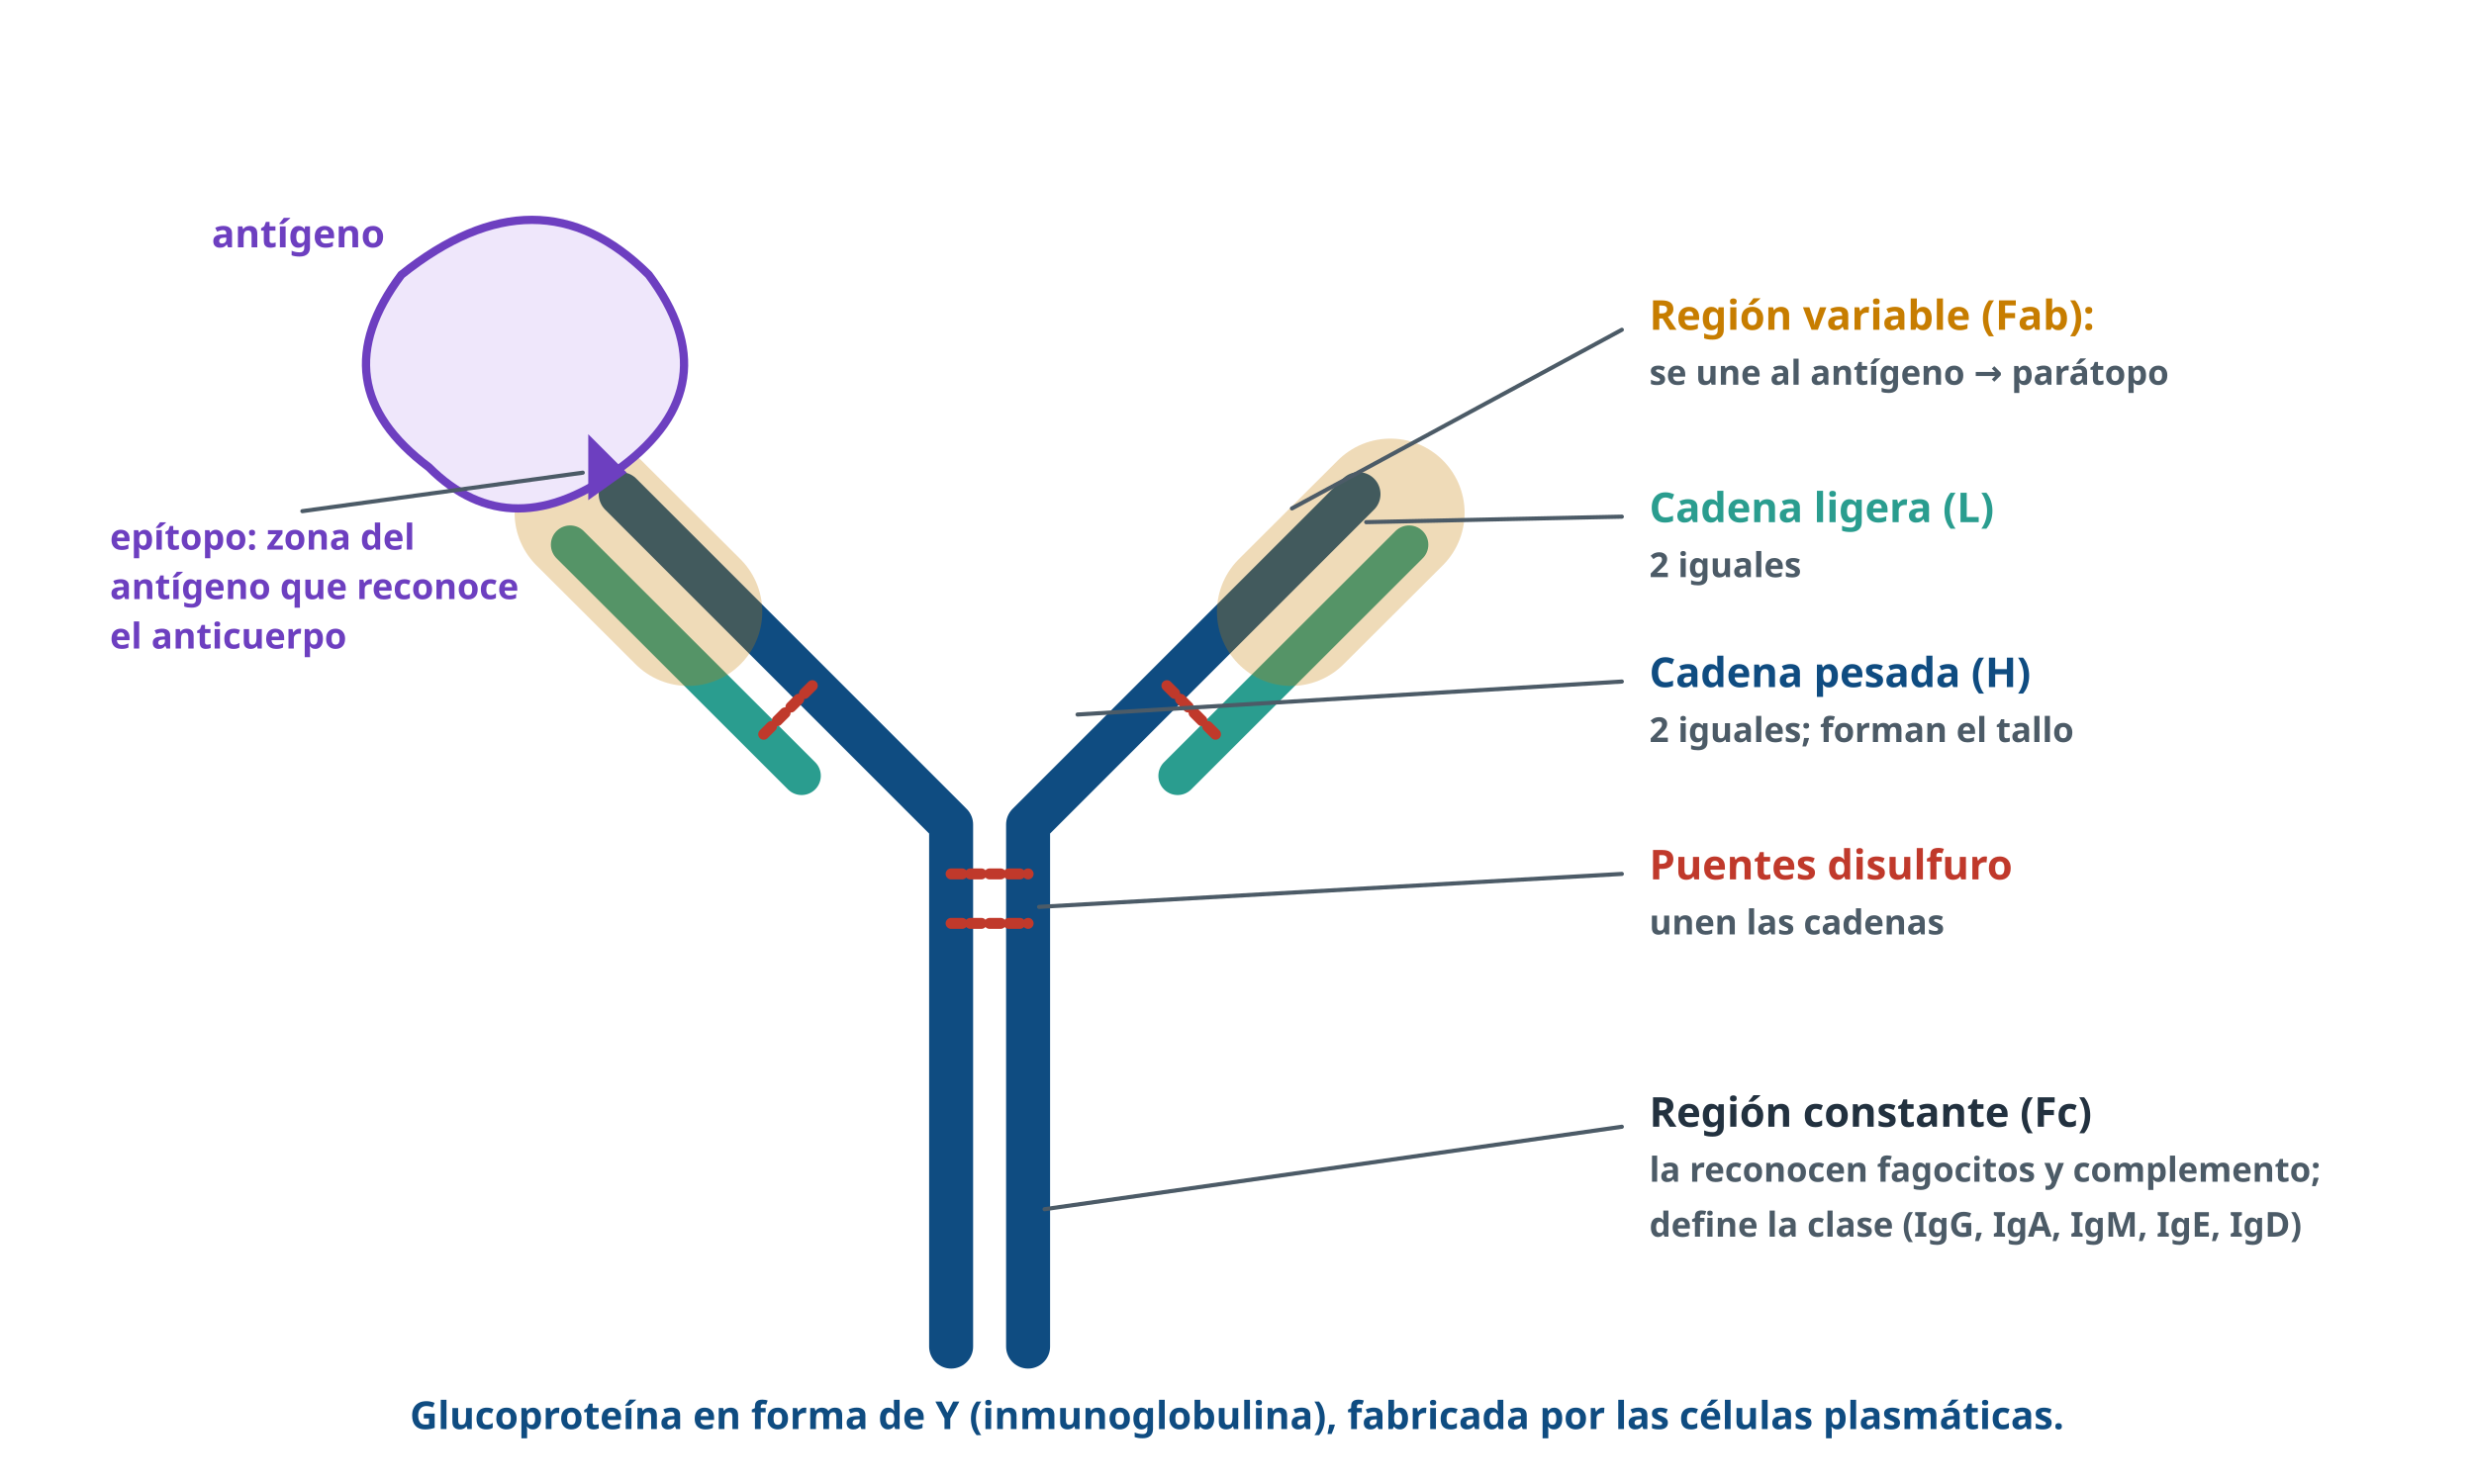
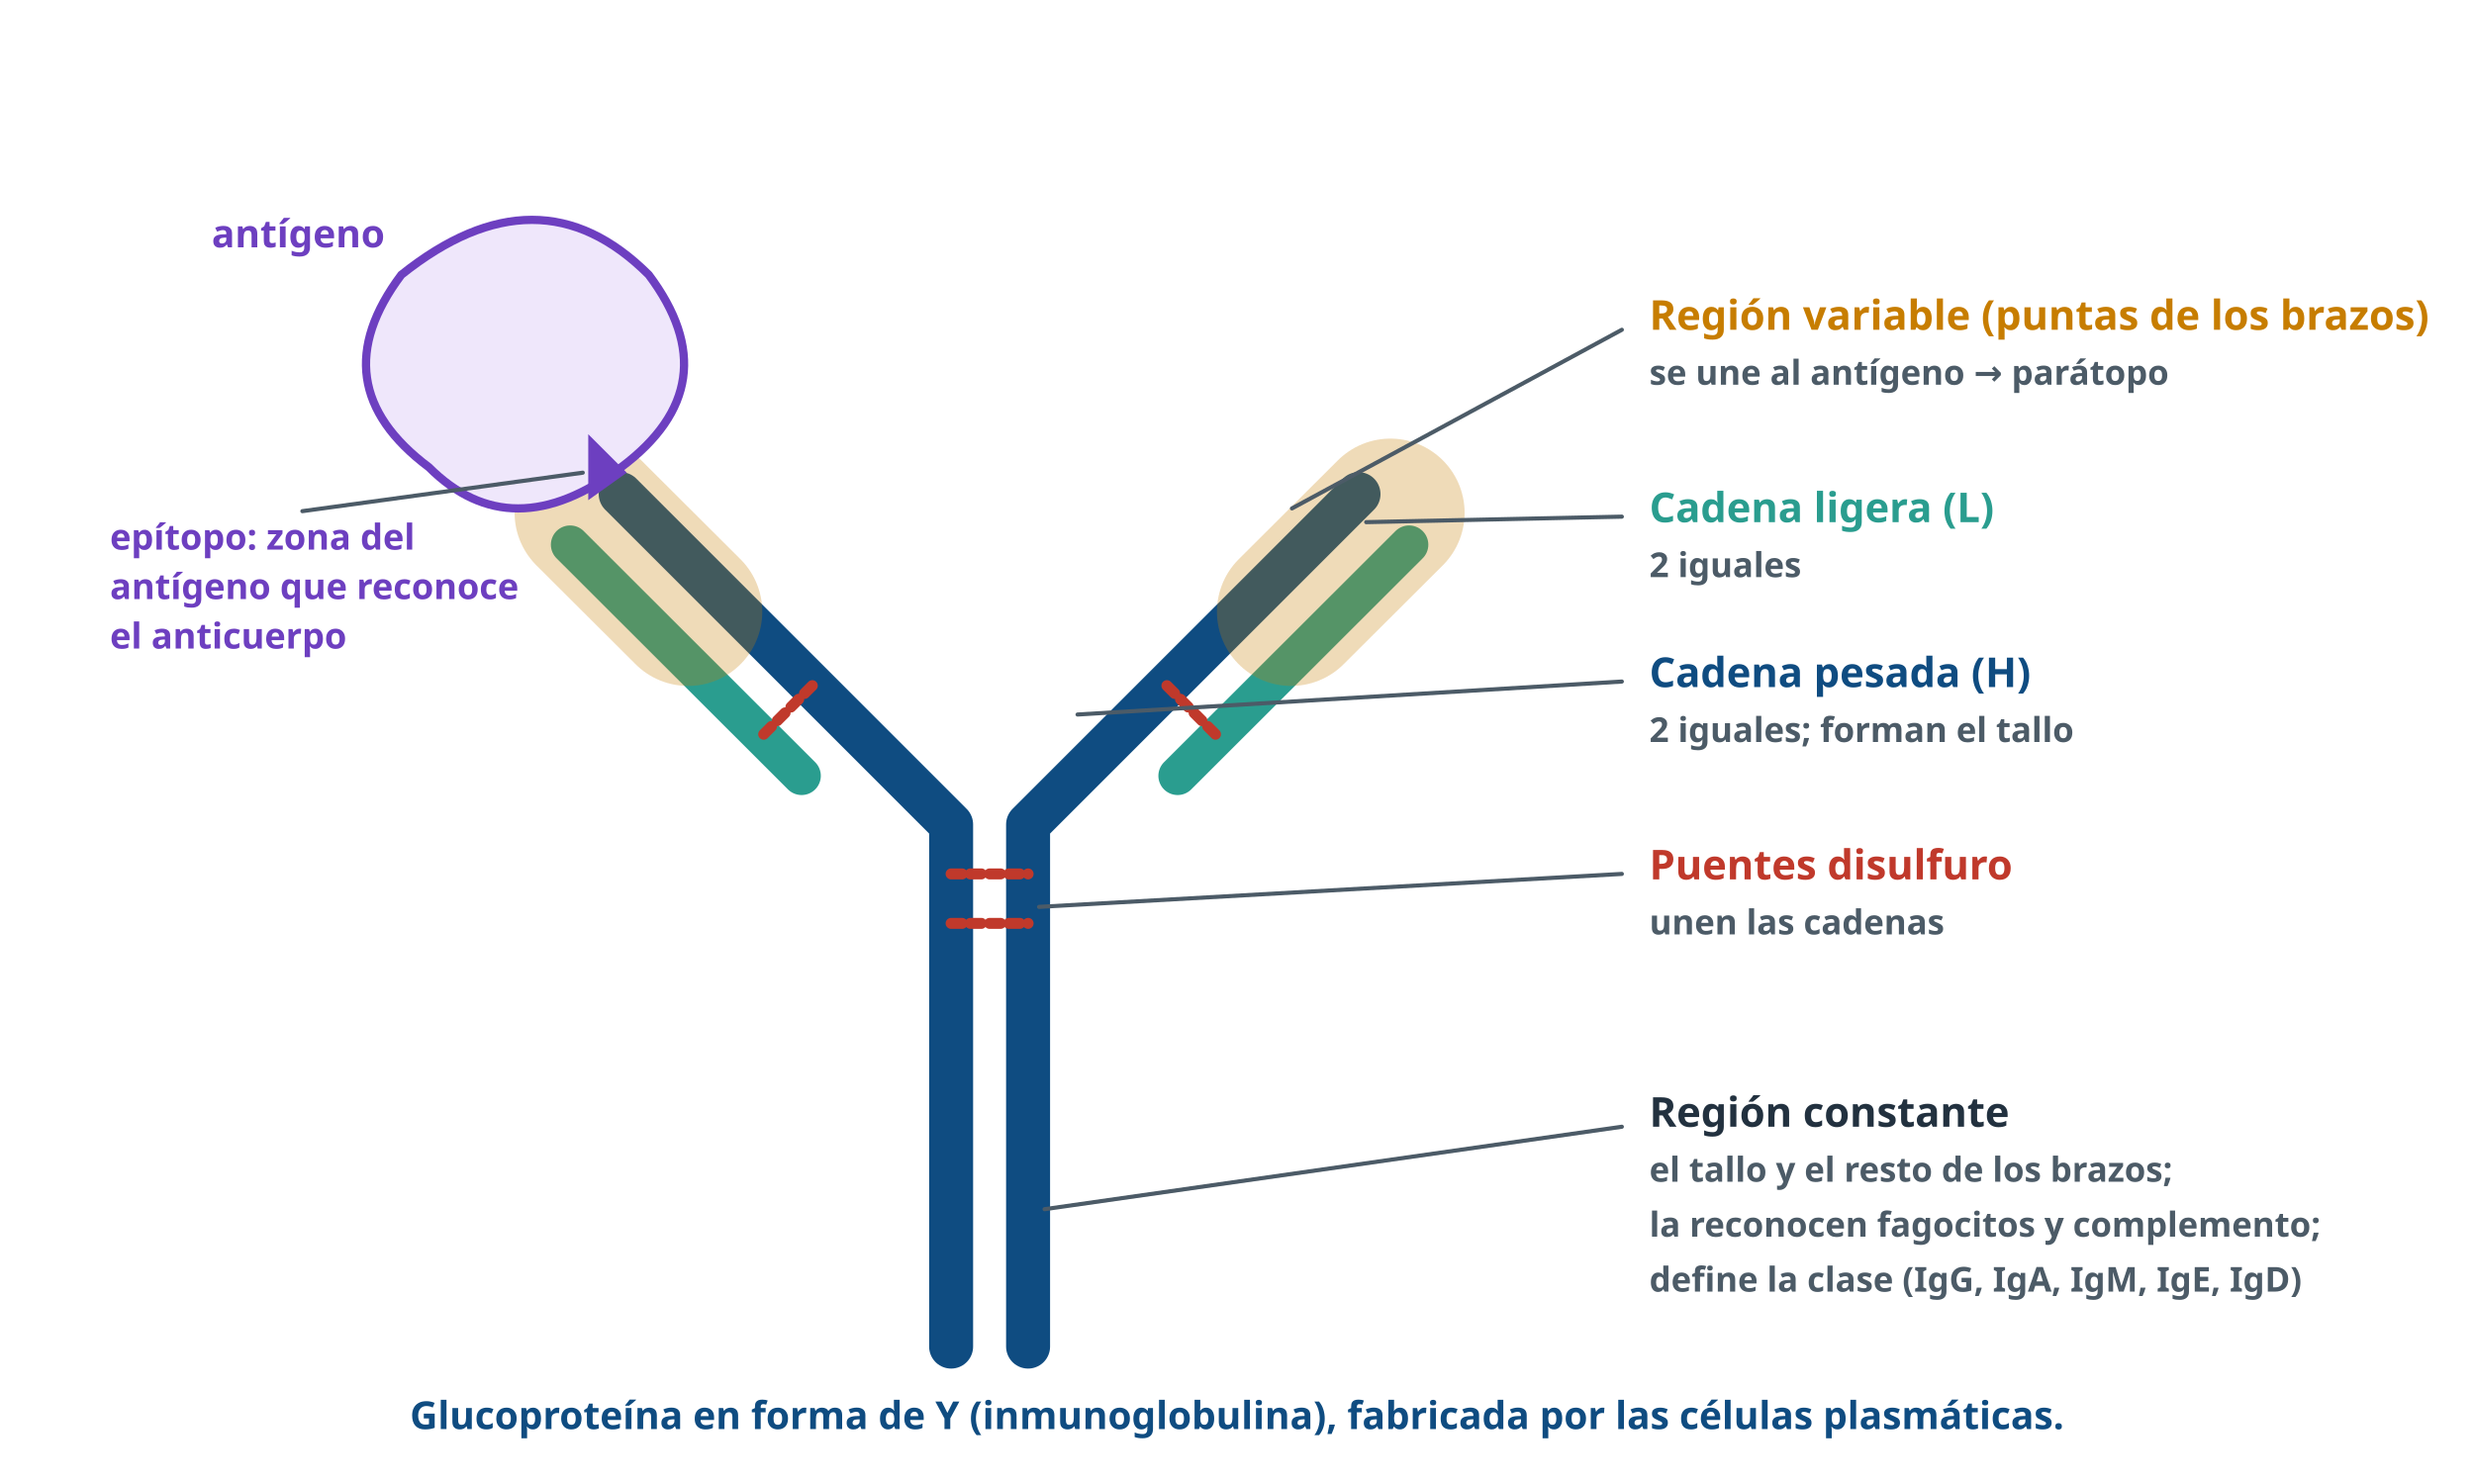
<svg xmlns="http://www.w3.org/2000/svg" viewBox="0 0 900 540" role="img" font-family="Nunito, 'Segoe UI', system-ui, sans-serif">
  <defs>
    <marker id="fl" viewBox="0 0 10 10" refX="8" refY="5" markerWidth="7" markerHeight="7" orient="auto-start-reverse">
      <path d="M0,0 L10,5 L0,10 z" fill="#2a7fc1" />
    </marker>
    <marker id="fk" viewBox="0 0 10 10" refX="8" refY="5" markerWidth="7" markerHeight="7" orient="auto-start-reverse">
      <path d="M0,0 L10,5 L0,10 z" fill="#22313f" />
    </marker>
    <radialGradient id="gO" cx="35%" cy="35%" r="70%">
      <stop offset="0" stop-color="#f08a7e" />
      <stop offset="1" stop-color="#c0392b" />
    </radialGradient>
    <radialGradient id="gH" cx="35%" cy="35%" r="70%">
      <stop offset="0" stop-color="#ffffff" />
      <stop offset="1" stop-color="#d5dde3" />
    </radialGradient>
  </defs>
  <path d="M346,490 V300 L225.8,179.8" fill="none" stroke="#0f4c81" stroke-width="16" stroke-linejoin="round" stroke-linecap="round" />
  <line x1="291.6" y1="282.3" x2="207.4" y2="198.2" stroke="#2a9d8f" stroke-width="14" stroke-linecap="round" />
  <line x1="250.3" y1="222.6" x2="214.2" y2="186.6" stroke="#c77d00" stroke-width="54" stroke-linecap="round" opacity="0.28" />
  <line x1="295.5" y1="249.5" x2="277.1" y2="267.9" stroke="#c0392b" stroke-width="4" stroke-linecap="round" stroke-dasharray="4 3" />
  <path d="M374,490 V300 L494.2,179.8" fill="none" stroke="#0f4c81" stroke-width="16" stroke-linejoin="round" stroke-linecap="round" />
  <line x1="428.4" y1="282.3" x2="512.6" y2="198.2" stroke="#2a9d8f" stroke-width="14" stroke-linecap="round" />
  <line x1="469.7" y1="222.6" x2="505.8" y2="186.6" stroke="#c77d00" stroke-width="54" stroke-linecap="round" opacity="0.28" />
  <line x1="424.5" y1="249.5" x2="442.9" y2="267.9" stroke="#c0392b" stroke-width="4" stroke-linecap="round" stroke-dasharray="4 3" />
  <line x1="346.0" y1="318.0" x2="374.0" y2="318.0" stroke="#c0392b" stroke-width="4" stroke-linecap="round" stroke-dasharray="4 3" />
  <line x1="346.0" y1="336.0" x2="374.0" y2="336.0" stroke="#c0392b" stroke-width="4" stroke-linecap="round" stroke-dasharray="4 3" />
  <g transform="translate(-4,40)">
    <path d="M150,60 q-30,40 10,70 q30,30 70,0 q40,-30 10,-70 q-40,-40 -90,0z" fill="#efe7fb" stroke="#6d3fc0" stroke-width="3" />
    <path d="M218,118 l14,14 l-14,10 z" fill="#6d3fc0" />
  </g>
  <text x="140.0" y="90.0" font-size="14" text-anchor="end" font-weight="900" fill="#6d3fc0">antígeno</text>
-   <text x="600.0" y="120.0" font-size="15" text-anchor="start" font-weight="900" fill="#c77d00">Región variable (Fab):</text>
+   <text x="600.0" y="120.0" font-size="15" text-anchor="start" font-weight="900" fill="#c77d00">Región variable (puntas de los brazos)</text>
  <text x="600.0" y="140.0" font-size="12.5" text-anchor="start" font-weight="800" fill="#4c5b67">se une al antígeno → parátopo</text>
  <text x="600.0" y="190.0" font-size="15" text-anchor="start" font-weight="900" fill="#2a9d8f">Cadena ligera (L)</text>
  <text x="600.0" y="210.0" font-size="12.5" text-anchor="start" font-weight="800" fill="#4c5b67">2 iguales</text>
  <text x="600.0" y="250.0" font-size="15" text-anchor="start" font-weight="900" fill="#0f4c81">Cadena pesada (H)</text>
  <text x="600.0" y="270.0" font-size="12.5" text-anchor="start" font-weight="800" fill="#4c5b67">2 iguales; forman el tallo</text>
  <text x="600.0" y="320.0" font-size="15" text-anchor="start" font-weight="900" fill="#c0392b">Puentes disulfuro</text>
  <text x="600.0" y="340.0" font-size="12.5" text-anchor="start" font-weight="800" fill="#4c5b67">unen las cadenas</text>
-   <text x="600.0" y="410.0" font-size="15" text-anchor="start" font-weight="900" fill="#22313f">Región constante (Fc)</text>
-   <text x="600.0" y="430.0" font-size="12.5" text-anchor="start" font-weight="800" fill="#4c5b67">la reconocen fagocitos y complemento;</text>
-   <text x="600.0" y="450.0" font-size="12.5" text-anchor="start" font-weight="800" fill="#4c5b67">define la clase (IgG, IgA, IgM, IgE, IgD)</text>
+   <text x="600.0" y="410.0" font-size="15" text-anchor="start" font-weight="900" fill="#22313f">Región constante</text>
+   <text x="600.0" y="430.0" font-size="12.5" text-anchor="start" font-weight="800" fill="#4c5b67">el tallo y el resto de los brazos;</text>
+   <text x="600.0" y="450.0" font-size="12.5" text-anchor="start" font-weight="800" fill="#4c5b67">la reconocen fagocitos y complemento;</text>
+   <text x="600.0" y="470.0" font-size="12.5" text-anchor="start" font-weight="800" fill="#4c5b67">define la clase (IgG, IgA, IgM, IgE, IgD)</text>
  <line x1="470.0" y1="185.0" x2="590.0" y2="120.0" stroke="#4c5b67" stroke-width="1.5" stroke-linecap="round" />
  <line x1="497.0" y1="190.0" x2="590.0" y2="188.0" stroke="#4c5b67" stroke-width="1.5" stroke-linecap="round" />
  <line x1="392.0" y1="260.0" x2="590.0" y2="248.0" stroke="#4c5b67" stroke-width="1.5" stroke-linecap="round" />
  <line x1="378.0" y1="330.0" x2="590.0" y2="318.0" stroke="#4c5b67" stroke-width="1.5" stroke-linecap="round" />
  <line x1="380.0" y1="440.0" x2="590.0" y2="410.0" stroke="#4c5b67" stroke-width="1.5" stroke-linecap="round" />
  <text x="40.0" y="200.0" font-size="13" text-anchor="start" font-weight="900" fill="#6d3fc0">epítopo: zona del</text>
  <text x="40.0" y="218.0" font-size="13" text-anchor="start" font-weight="900" fill="#6d3fc0">antígeno que reconoce</text>
  <text x="40.0" y="236.0" font-size="13" text-anchor="start" font-weight="900" fill="#6d3fc0">el anticuerpo</text>
  <line x1="110.0" y1="186.0" x2="212.0" y2="172.0" stroke="#4c5b67" stroke-width="1.5" stroke-linecap="round" />
  <text x="450.0" y="520.0" font-size="14" text-anchor="middle" font-weight="900" fill="#0f4c81">Glucoproteína en forma de Y (inmunoglobulina), fabricada por las células plasmáticas.</text>
</svg>
